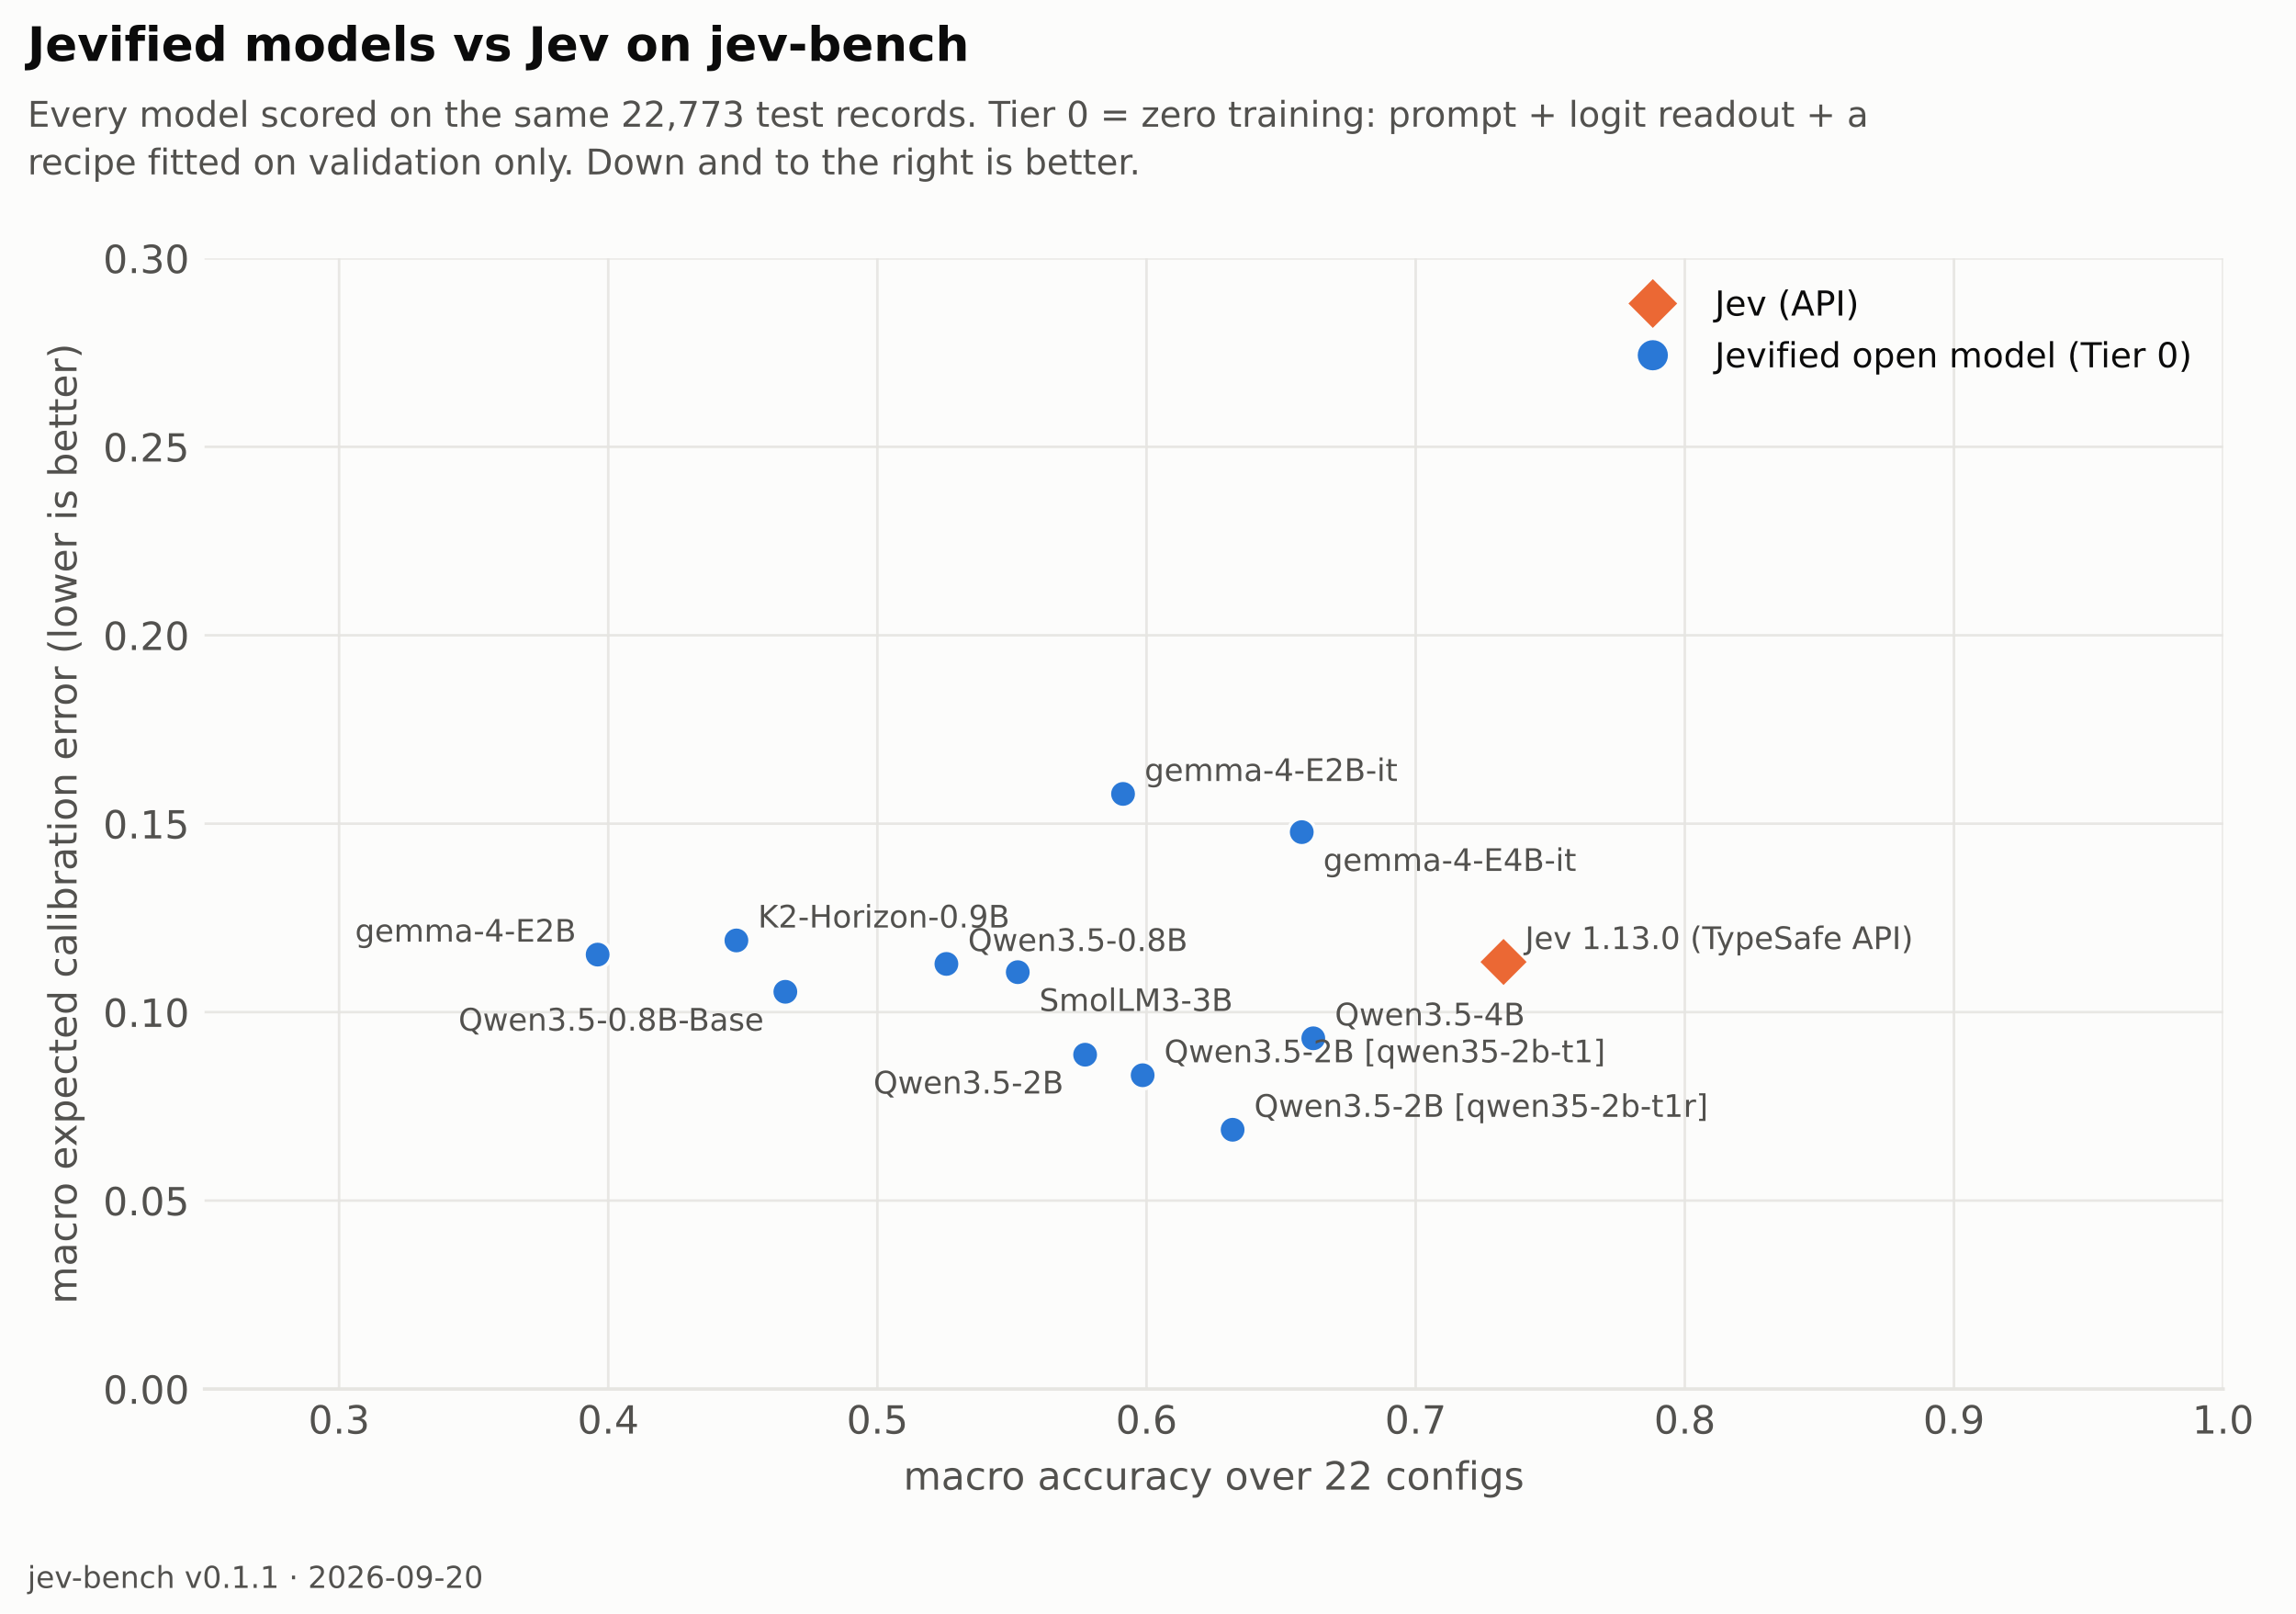
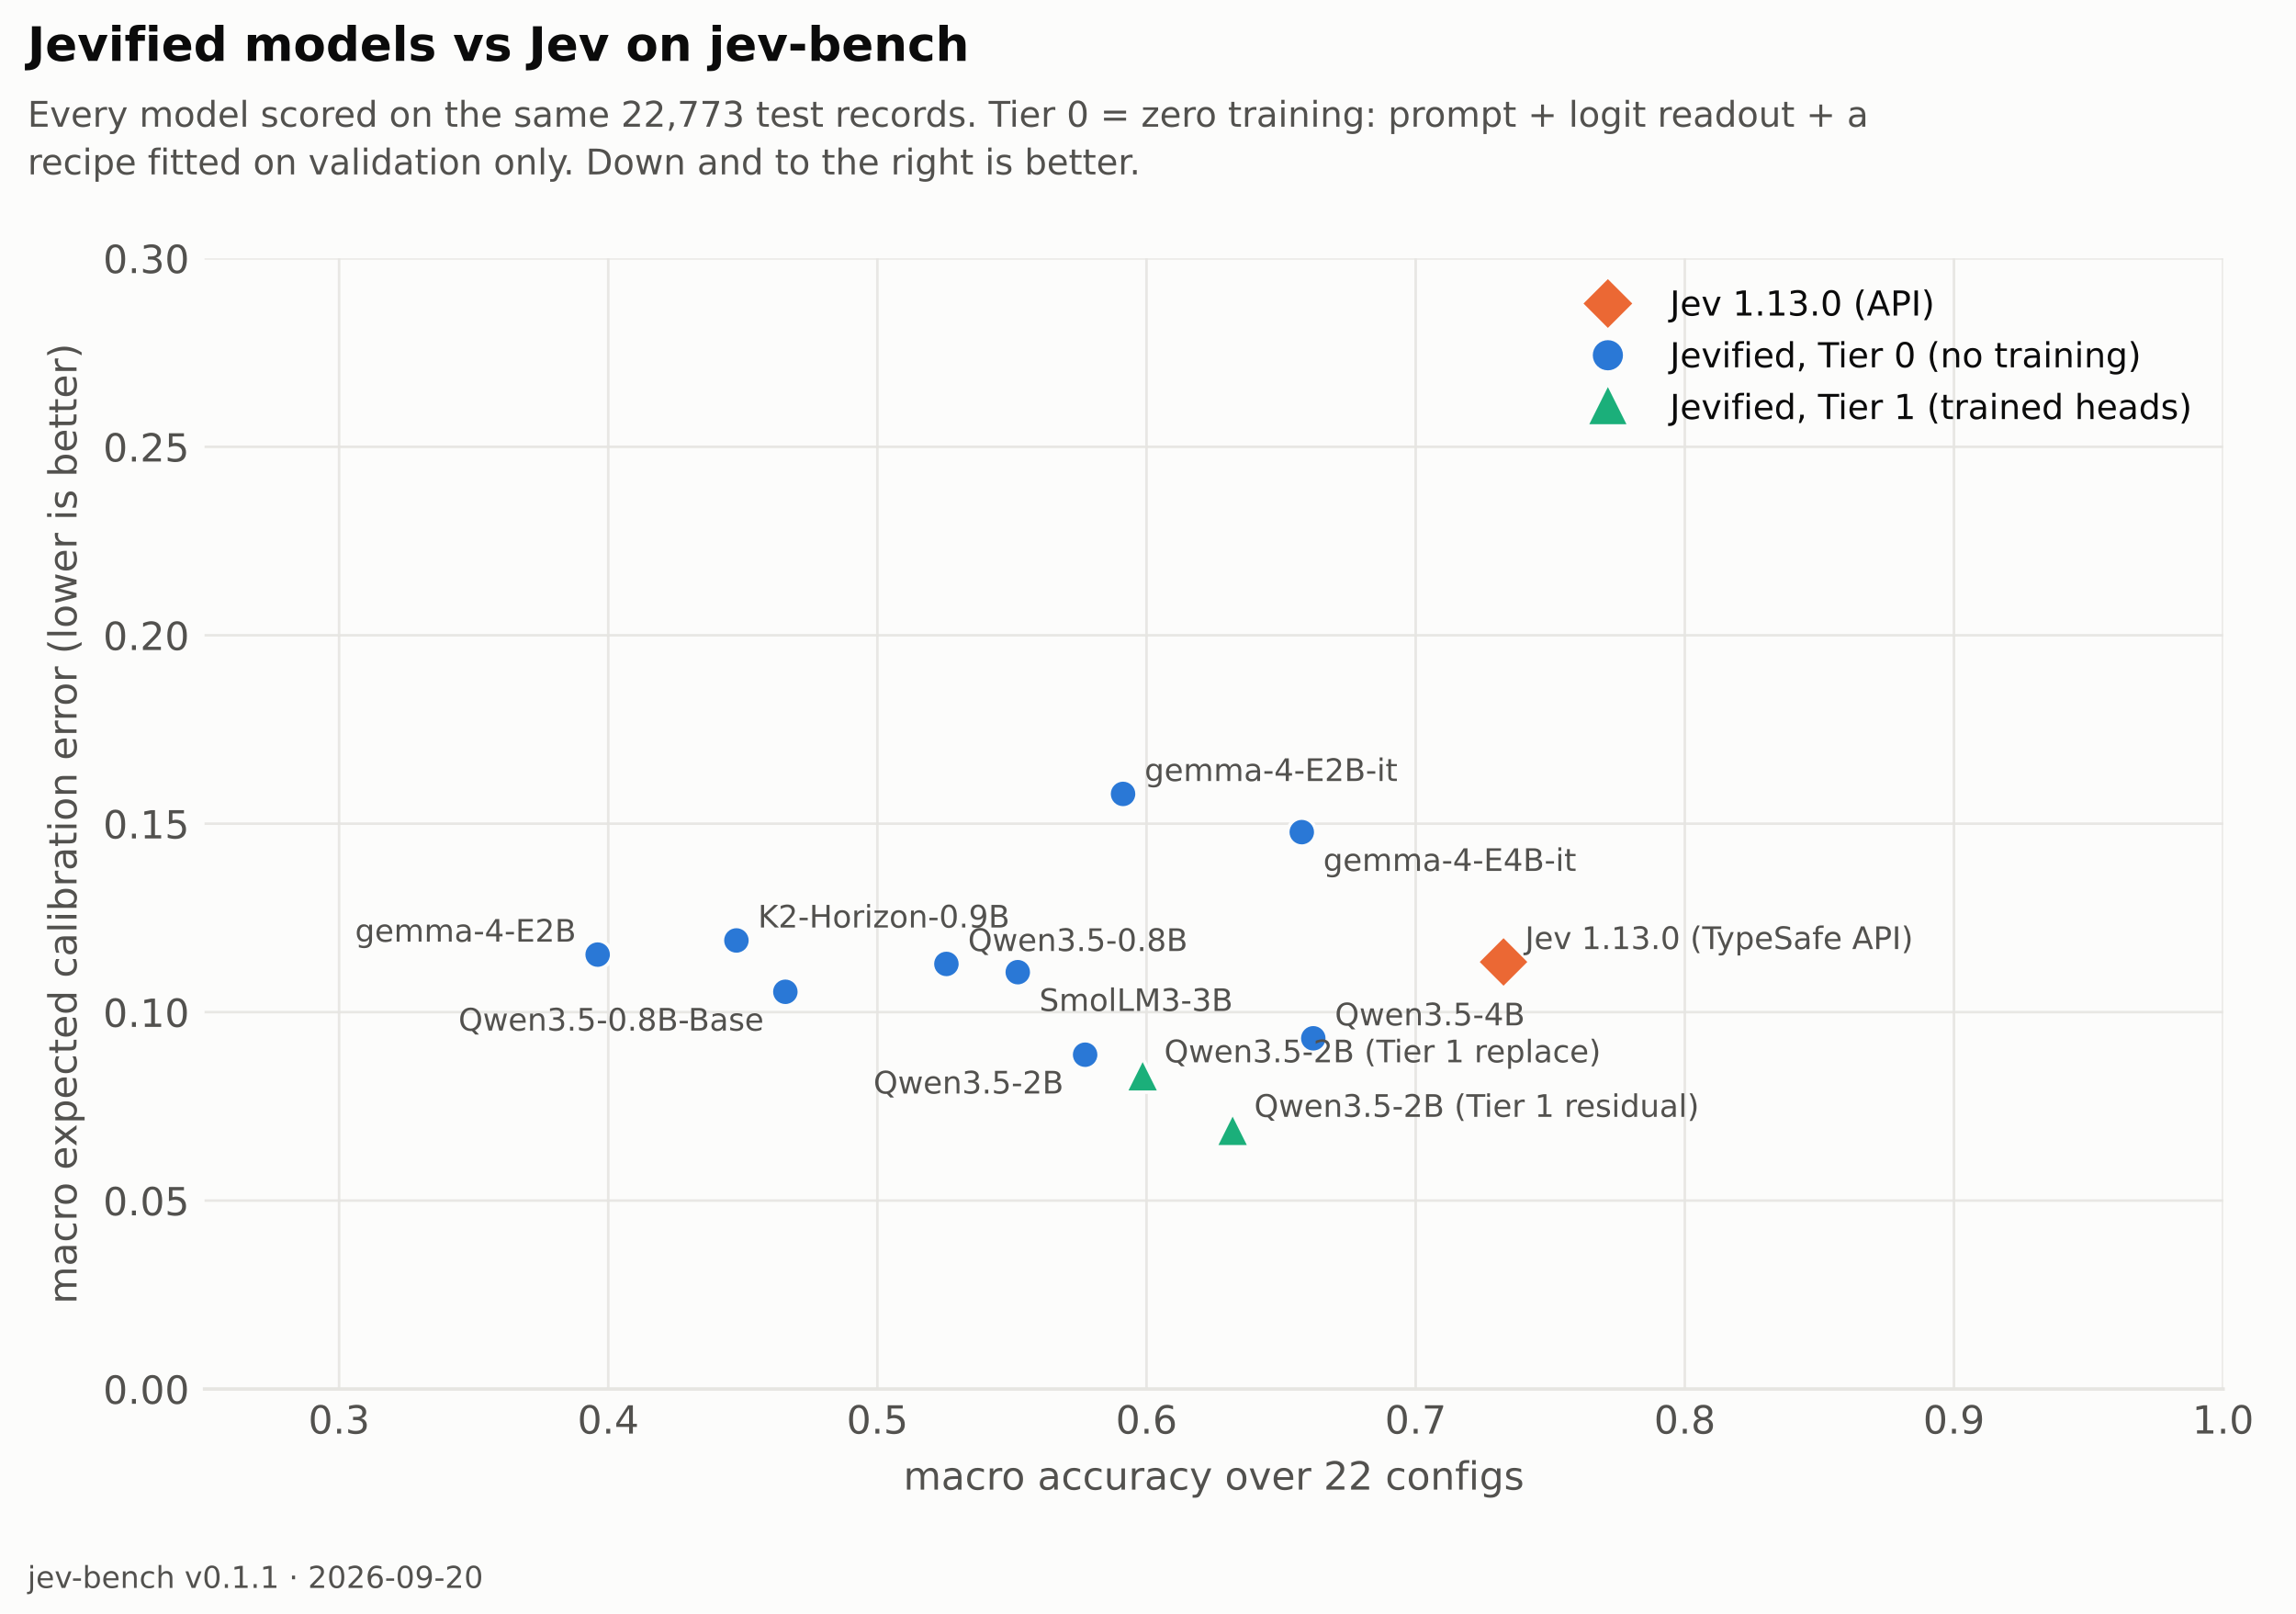
<svg xmlns="http://www.w3.org/2000/svg" xmlns:xlink="http://www.w3.org/1999/xlink" width="532.8pt" height="374.4pt" viewBox="0 0 532.8 374.4" version="1.1">
  <defs>
    <style type="text/css">*{stroke-linejoin: round; stroke-linecap: butt}</style>
  </defs>
  <g id="figure_1">
    <g id="patch_1">
      <path d="M 0 374.4  L 532.8 374.4  L 532.8 0  L 0 0  z " style="fill: #fcfcfb" />
    </g>
    <g id="axes_1">
      <g id="patch_2">
        <path d="M 47.462 322.258  L 515.88 322.258  L 515.88 59.939  L 47.462 59.939  z " style="fill: #fcfcfb" />
      </g>
      <g id="matplotlib.axis_1">
        <g id="xtick_1">
          <g id="line2d_1">
-             <path d="M 78.69 322.258  L 78.69 59.939  " clip-path="url(#pd4c72d4dd4)" style="fill: none; stroke: #e6e5e1; stroke-opacity: 0.9; stroke-width: 0.6; stroke-linecap: square" />
+             <path d="M 78.69 322.258  L 78.69 59.939  " clip-path="url(#p4c2ebc4281)" style="fill: none; stroke: #e6e5e1; stroke-opacity: 0.9; stroke-width: 0.6; stroke-linecap: square" />
          </g>
          <g id="line2d_2" />
          <g id="text_1">
            <text style="font-size: 9px; font-family: 'DejaVu Sans'; text-anchor: middle; fill: #52514e" x="78.69" y="332.596" transform="rotate(-0 78.68997 332.5958)">0.3</text>
          </g>
        </g>
        <g id="xtick_2">
          <g id="line2d_3">
-             <path d="M 141.146 322.258  L 141.146 59.939  " clip-path="url(#pd4c72d4dd4)" style="fill: none; stroke: #e6e5e1; stroke-opacity: 0.9; stroke-width: 0.6; stroke-linecap: square" />
+             <path d="M 141.146 322.258  L 141.146 59.939  " clip-path="url(#p4c2ebc4281)" style="fill: none; stroke: #e6e5e1; stroke-opacity: 0.9; stroke-width: 0.6; stroke-linecap: square" />
          </g>
          <g id="line2d_4" />
          <g id="text_2">
            <text style="font-size: 9px; font-family: 'DejaVu Sans'; text-anchor: middle; fill: #52514e" x="141.146" y="332.596" transform="rotate(-0 141.1457 332.5958)">0.4</text>
          </g>
        </g>
        <g id="xtick_3">
          <g id="line2d_5">
-             <path d="M 203.601 322.258  L 203.601 59.939  " clip-path="url(#pd4c72d4dd4)" style="fill: none; stroke: #e6e5e1; stroke-opacity: 0.9; stroke-width: 0.6; stroke-linecap: square" />
+             <path d="M 203.601 322.258  L 203.601 59.939  " clip-path="url(#p4c2ebc4281)" style="fill: none; stroke: #e6e5e1; stroke-opacity: 0.9; stroke-width: 0.6; stroke-linecap: square" />
          </g>
          <g id="line2d_6" />
          <g id="text_3">
            <text style="font-size: 9px; font-family: 'DejaVu Sans'; text-anchor: middle; fill: #52514e" x="203.601" y="332.596" transform="rotate(-0 203.6014 332.5958)">0.5</text>
          </g>
        </g>
        <g id="xtick_4">
          <g id="line2d_7">
-             <path d="M 266.057 322.258  L 266.057 59.939  " clip-path="url(#pd4c72d4dd4)" style="fill: none; stroke: #e6e5e1; stroke-opacity: 0.9; stroke-width: 0.6; stroke-linecap: square" />
+             <path d="M 266.057 322.258  L 266.057 59.939  " clip-path="url(#p4c2ebc4281)" style="fill: none; stroke: #e6e5e1; stroke-opacity: 0.9; stroke-width: 0.6; stroke-linecap: square" />
          </g>
          <g id="line2d_8" />
          <g id="text_4">
            <text style="font-size: 9px; font-family: 'DejaVu Sans'; text-anchor: middle; fill: #52514e" x="266.057" y="332.596" transform="rotate(-0 266.0571 332.5958)">0.6</text>
          </g>
        </g>
        <g id="xtick_5">
          <g id="line2d_9">
-             <path d="M 328.513 322.258  L 328.513 59.939  " clip-path="url(#pd4c72d4dd4)" style="fill: none; stroke: #e6e5e1; stroke-opacity: 0.9; stroke-width: 0.6; stroke-linecap: square" />
+             <path d="M 328.513 322.258  L 328.513 59.939  " clip-path="url(#p4c2ebc4281)" style="fill: none; stroke: #e6e5e1; stroke-opacity: 0.9; stroke-width: 0.6; stroke-linecap: square" />
          </g>
          <g id="line2d_10" />
          <g id="text_5">
            <text style="font-size: 9px; font-family: 'DejaVu Sans'; text-anchor: middle; fill: #52514e" x="328.513" y="332.596" transform="rotate(-0 328.5128 332.5958)">0.7</text>
          </g>
        </g>
        <g id="xtick_6">
          <g id="line2d_11">
-             <path d="M 390.969 322.258  L 390.969 59.939  " clip-path="url(#pd4c72d4dd4)" style="fill: none; stroke: #e6e5e1; stroke-opacity: 0.9; stroke-width: 0.6; stroke-linecap: square" />
+             <path d="M 390.969 322.258  L 390.969 59.939  " clip-path="url(#p4c2ebc4281)" style="fill: none; stroke: #e6e5e1; stroke-opacity: 0.9; stroke-width: 0.6; stroke-linecap: square" />
          </g>
          <g id="line2d_12" />
          <g id="text_6">
            <text style="font-size: 9px; font-family: 'DejaVu Sans'; text-anchor: middle; fill: #52514e" x="390.969" y="332.596" transform="rotate(-0 390.9686 332.5958)">0.8</text>
          </g>
        </g>
        <g id="xtick_7">
          <g id="line2d_13">
-             <path d="M 453.424 322.258  L 453.424 59.939  " clip-path="url(#pd4c72d4dd4)" style="fill: none; stroke: #e6e5e1; stroke-opacity: 0.9; stroke-width: 0.6; stroke-linecap: square" />
+             <path d="M 453.424 322.258  L 453.424 59.939  " clip-path="url(#p4c2ebc4281)" style="fill: none; stroke: #e6e5e1; stroke-opacity: 0.9; stroke-width: 0.6; stroke-linecap: square" />
          </g>
          <g id="line2d_14" />
          <g id="text_7">
            <text style="font-size: 9px; font-family: 'DejaVu Sans'; text-anchor: middle; fill: #52514e" x="453.424" y="332.596" transform="rotate(-0 453.4243 332.5958)">0.9</text>
          </g>
        </g>
        <g id="xtick_8">
          <g id="line2d_15">
-             <path d="M 515.88 322.258  L 515.88 59.939  " clip-path="url(#pd4c72d4dd4)" style="fill: none; stroke: #e6e5e1; stroke-opacity: 0.9; stroke-width: 0.6; stroke-linecap: square" />
+             <path d="M 515.88 322.258  L 515.88 59.939  " clip-path="url(#p4c2ebc4281)" style="fill: none; stroke: #e6e5e1; stroke-opacity: 0.9; stroke-width: 0.6; stroke-linecap: square" />
          </g>
          <g id="line2d_16" />
          <g id="text_8">
            <text style="font-size: 9px; font-family: 'DejaVu Sans'; text-anchor: middle; fill: #52514e" x="515.88" y="332.596" transform="rotate(-0 515.88 332.5958)">1.0</text>
          </g>
        </g>
        <g id="text_9">
          <text style="font-size: 9px; font-family: 'DejaVu Sans'; text-anchor: middle; fill: #52514e" x="281.671" y="345.596" transform="rotate(-0 281.6711 345.5965)">macro accuracy over 22 configs</text>
        </g>
      </g>
      <g id="matplotlib.axis_2">
        <g id="ytick_1">
          <g id="line2d_17">
-             <path d="M 47.462 322.258  L 515.88 322.258  " clip-path="url(#pd4c72d4dd4)" style="fill: none; stroke: #e6e5e1; stroke-opacity: 0.9; stroke-width: 0.6; stroke-linecap: square" />
+             <path d="M 47.462 322.258  L 515.88 322.258  " clip-path="url(#p4c2ebc4281)" style="fill: none; stroke: #e6e5e1; stroke-opacity: 0.9; stroke-width: 0.6; stroke-linecap: square" />
          </g>
          <g id="line2d_18" />
          <g id="text_10">
            <text style="font-size: 9px; font-family: 'DejaVu Sans'; text-anchor: end; fill: #52514e" x="43.962" y="325.677" transform="rotate(-0 43.96211 325.6768)">0.00</text>
          </g>
        </g>
        <g id="ytick_2">
          <g id="line2d_19">
-             <path d="M 47.462 278.538  L 515.88 278.538  " clip-path="url(#pd4c72d4dd4)" style="fill: none; stroke: #e6e5e1; stroke-opacity: 0.9; stroke-width: 0.6; stroke-linecap: square" />
+             <path d="M 47.462 278.538  L 515.88 278.538  " clip-path="url(#p4c2ebc4281)" style="fill: none; stroke: #e6e5e1; stroke-opacity: 0.9; stroke-width: 0.6; stroke-linecap: square" />
          </g>
          <g id="line2d_20" />
          <g id="text_11">
            <text style="font-size: 9px; font-family: 'DejaVu Sans'; text-anchor: end; fill: #52514e" x="43.962" y="281.957" transform="rotate(-0 43.96211 281.957)">0.05</text>
          </g>
        </g>
        <g id="ytick_3">
          <g id="line2d_21">
-             <path d="M 47.462 234.818  L 515.88 234.818  " clip-path="url(#pd4c72d4dd4)" style="fill: none; stroke: #e6e5e1; stroke-opacity: 0.9; stroke-width: 0.6; stroke-linecap: square" />
+             <path d="M 47.462 234.818  L 515.88 234.818  " clip-path="url(#p4c2ebc4281)" style="fill: none; stroke: #e6e5e1; stroke-opacity: 0.9; stroke-width: 0.6; stroke-linecap: square" />
          </g>
          <g id="line2d_22" />
          <g id="text_12">
            <text style="font-size: 9px; font-family: 'DejaVu Sans'; text-anchor: end; fill: #52514e" x="43.962" y="238.237" transform="rotate(-0 43.96211 238.2372)">0.10</text>
          </g>
        </g>
        <g id="ytick_4">
          <g id="line2d_23">
-             <path d="M 47.462 191.098  L 515.88 191.098  " clip-path="url(#pd4c72d4dd4)" style="fill: none; stroke: #e6e5e1; stroke-opacity: 0.9; stroke-width: 0.6; stroke-linecap: square" />
+             <path d="M 47.462 191.098  L 515.88 191.098  " clip-path="url(#p4c2ebc4281)" style="fill: none; stroke: #e6e5e1; stroke-opacity: 0.9; stroke-width: 0.6; stroke-linecap: square" />
          </g>
          <g id="line2d_24" />
          <g id="text_13">
            <text style="font-size: 9px; font-family: 'DejaVu Sans'; text-anchor: end; fill: #52514e" x="43.962" y="194.517" transform="rotate(-0 43.96211 194.5174)">0.15</text>
          </g>
        </g>
        <g id="ytick_5">
          <g id="line2d_25">
-             <path d="M 47.462 147.379  L 515.88 147.379  " clip-path="url(#pd4c72d4dd4)" style="fill: none; stroke: #e6e5e1; stroke-opacity: 0.9; stroke-width: 0.6; stroke-linecap: square" />
+             <path d="M 47.462 147.379  L 515.88 147.379  " clip-path="url(#p4c2ebc4281)" style="fill: none; stroke: #e6e5e1; stroke-opacity: 0.9; stroke-width: 0.6; stroke-linecap: square" />
          </g>
          <g id="line2d_26" />
          <g id="text_14">
            <text style="font-size: 9px; font-family: 'DejaVu Sans'; text-anchor: end; fill: #52514e" x="43.962" y="150.798" transform="rotate(-0 43.96211 150.7975)">0.20</text>
          </g>
        </g>
        <g id="ytick_6">
          <g id="line2d_27">
-             <path d="M 47.462 103.659  L 515.88 103.659  " clip-path="url(#pd4c72d4dd4)" style="fill: none; stroke: #e6e5e1; stroke-opacity: 0.9; stroke-width: 0.6; stroke-linecap: square" />
+             <path d="M 47.462 103.659  L 515.88 103.659  " clip-path="url(#p4c2ebc4281)" style="fill: none; stroke: #e6e5e1; stroke-opacity: 0.9; stroke-width: 0.6; stroke-linecap: square" />
          </g>
          <g id="line2d_28" />
          <g id="text_15">
            <text style="font-size: 9px; font-family: 'DejaVu Sans'; text-anchor: end; fill: #52514e" x="43.962" y="107.078" transform="rotate(-0 43.96211 107.0777)">0.25</text>
          </g>
        </g>
        <g id="ytick_7">
          <g id="line2d_29">
-             <path d="M 47.462 59.939  L 515.88 59.939  " clip-path="url(#pd4c72d4dd4)" style="fill: none; stroke: #e6e5e1; stroke-opacity: 0.9; stroke-width: 0.6; stroke-linecap: square" />
+             <path d="M 47.462 59.939  L 515.88 59.939  " clip-path="url(#p4c2ebc4281)" style="fill: none; stroke: #e6e5e1; stroke-opacity: 0.9; stroke-width: 0.6; stroke-linecap: square" />
          </g>
          <g id="line2d_30" />
          <g id="text_16">
            <text style="font-size: 9px; font-family: 'DejaVu Sans'; text-anchor: end; fill: #52514e" x="43.962" y="63.358" transform="rotate(-0 43.96211 63.35789)">0.30</text>
          </g>
        </g>
        <g id="text_17">
          <text style="font-size: 9px; font-family: 'DejaVu Sans'; text-anchor: middle; fill: #52514e" x="17.761" y="191.098" transform="rotate(-90 17.76094 191.0984)">macro expected calibration error (lower is better)</text>
        </g>
      </g>
      <g id="patch_3">
        <path d="M 47.462 322.258  L 515.88 322.258  " style="fill: none; stroke: #e6e5e1; stroke-width: 0.8; stroke-linejoin: miter; stroke-linecap: square" />
      </g>
      <g id="PathCollection_1">
        <defs>
-           <path id="m99ba9f542c" d="M 0 5.916  L 5.916 0  L 0 -5.916  L -5.916 0  z " style="stroke: #fcfcfb; stroke-width: 0.8" />
+           <path id="m52c6823420" d="M 0 6.083  L 6.083 0  L 0 -6.083  L -6.083 0  z " style="stroke: #fcfcfb; stroke-width: 0.8" />
        </defs>
-         <g clip-path="url(#pd4c72d4dd4)">
-           <use xlink:href="#m99ba9f542c" x="348.901" y="223.178" style="fill: #eb6834; stroke: #fcfcfb; stroke-width: 0.8" />
+         <g clip-path="url(#p4c2ebc4281)">
+           <use xlink:href="#m52c6823420" x="348.901" y="223.178" style="fill: #eb6834; stroke: #fcfcfb; stroke-width: 0.8" />
        </g>
      </g>
      <g id="PathCollection_2">
        <defs>
-           <path id="m71c6bb6489" d="M 0 3.162  C 0.839 3.162 1.643 2.829 2.236 2.236  C 2.829 1.643 3.162 0.839 3.162 0  C 3.162 -0.839 2.829 -1.643 2.236 -2.236  C 1.643 -2.829 0.839 -3.162 0 -3.162  C -0.839 -3.162 -1.643 -2.829 -2.236 -2.236  C -2.829 -1.643 -3.162 -0.839 -3.162 0  C -3.162 0.839 -2.829 1.643 -2.236 2.236  C -1.643 2.829 -0.839 3.162 0 3.162  z " style="stroke: #fcfcfb; stroke-width: 0.8" />
+           <path id="mf05c05321a" d="M 0 3.24  C 0.859 3.24 1.684 2.899 2.291 2.291  C 2.899 1.684 3.24 0.859 3.24 0  C 3.24 -0.859 2.899 -1.684 2.291 -2.291  C 1.684 -2.899 0.859 -3.24 0 -3.24  C -0.859 -3.24 -1.684 -2.899 -2.291 -2.291  C -2.899 -1.684 -3.24 -0.859 -3.24 0  C -3.24 0.859 -2.899 1.684 -2.291 2.291  C -1.684 2.899 -0.859 3.24 0 3.24  z " style="stroke: #fcfcfb; stroke-width: 0.8" />
        </defs>
-         <g clip-path="url(#pd4c72d4dd4)">
-           <use xlink:href="#m71c6bb6489" x="304.755" y="240.889" style="fill: #2a78d6; stroke: #fcfcfb; stroke-width: 0.8" />
+         <g clip-path="url(#p4c2ebc4281)">
+           <use xlink:href="#mf05c05321a" x="304.755" y="240.889" style="fill: #2a78d6; stroke: #fcfcfb; stroke-width: 0.8" />
        </g>
      </g>
      <g id="PathCollection_3">
-         <g clip-path="url(#pd4c72d4dd4)">
-           <use xlink:href="#m71c6bb6489" x="302.081" y="193.054" style="fill: #2a78d6; stroke: #fcfcfb; stroke-width: 0.8" />
+         <g clip-path="url(#p4c2ebc4281)">
+           <use xlink:href="#mf05c05321a" x="302.081" y="193.054" style="fill: #2a78d6; stroke: #fcfcfb; stroke-width: 0.8" />
        </g>
      </g>
      <g id="PathCollection_4">
-         <g clip-path="url(#pd4c72d4dd4)">
-           <use xlink:href="#m71c6bb6489" x="286.038" y="262.106" style="fill: #2a78d6; stroke: #fcfcfb; stroke-width: 0.8" />
+         <defs>
+           <path id="mc86ac2d4dd" d="M 0 -3.937  L -3.937 3.937  L 3.937 3.937  z " style="stroke: #fcfcfb; stroke-width: 0.8" />
+         </defs>
+         <g clip-path="url(#p4c2ebc4281)">
+           <use xlink:href="#mc86ac2d4dd" x="286.038" y="262.106" style="fill: #1baf7a; stroke: #fcfcfb; stroke-width: 0.8" />
        </g>
      </g>
      <g id="PathCollection_5">
-         <g clip-path="url(#pd4c72d4dd4)">
-           <use xlink:href="#m71c6bb6489" x="265.157" y="249.457" style="fill: #2a78d6; stroke: #fcfcfb; stroke-width: 0.8" />
+         <g clip-path="url(#p4c2ebc4281)">
+           <use xlink:href="#mc86ac2d4dd" x="265.157" y="249.457" style="fill: #1baf7a; stroke: #fcfcfb; stroke-width: 0.8" />
        </g>
      </g>
      <g id="PathCollection_6">
-         <g clip-path="url(#pd4c72d4dd4)">
-           <use xlink:href="#m71c6bb6489" x="260.608" y="184.19" style="fill: #2a78d6; stroke: #fcfcfb; stroke-width: 0.8" />
+         <g clip-path="url(#p4c2ebc4281)">
+           <use xlink:href="#mf05c05321a" x="260.608" y="184.19" style="fill: #2a78d6; stroke: #fcfcfb; stroke-width: 0.8" />
        </g>
      </g>
      <g id="PathCollection_7">
-         <g clip-path="url(#pd4c72d4dd4)">
-           <use xlink:href="#m71c6bb6489" x="251.808" y="244.694" style="fill: #2a78d6; stroke: #fcfcfb; stroke-width: 0.8" />
+         <g clip-path="url(#p4c2ebc4281)">
+           <use xlink:href="#mf05c05321a" x="251.808" y="244.694" style="fill: #2a78d6; stroke: #fcfcfb; stroke-width: 0.8" />
        </g>
      </g>
      <g id="PathCollection_8">
-         <g clip-path="url(#pd4c72d4dd4)">
-           <use xlink:href="#m71c6bb6489" x="236.178" y="225.546" style="fill: #2a78d6; stroke: #fcfcfb; stroke-width: 0.8" />
+         <g clip-path="url(#p4c2ebc4281)">
+           <use xlink:href="#mf05c05321a" x="236.178" y="225.546" style="fill: #2a78d6; stroke: #fcfcfb; stroke-width: 0.8" />
        </g>
      </g>
      <g id="PathCollection_9">
-         <g clip-path="url(#pd4c72d4dd4)">
-           <use xlink:href="#m71c6bb6489" x="219.617" y="223.634" style="fill: #2a78d6; stroke: #fcfcfb; stroke-width: 0.8" />
+         <g clip-path="url(#p4c2ebc4281)">
+           <use xlink:href="#mf05c05321a" x="219.617" y="223.634" style="fill: #2a78d6; stroke: #fcfcfb; stroke-width: 0.8" />
        </g>
      </g>
      <g id="PathCollection_10">
-         <g clip-path="url(#pd4c72d4dd4)">
-           <use xlink:href="#m71c6bb6489" x="182.245" y="230.098" style="fill: #2a78d6; stroke: #fcfcfb; stroke-width: 0.8" />
+         <g clip-path="url(#p4c2ebc4281)">
+           <use xlink:href="#mf05c05321a" x="182.245" y="230.098" style="fill: #2a78d6; stroke: #fcfcfb; stroke-width: 0.8" />
        </g>
      </g>
      <g id="PathCollection_11">
-         <g clip-path="url(#pd4c72d4dd4)">
-           <use xlink:href="#m71c6bb6489" x="170.888" y="218.186" style="fill: #2a78d6; stroke: #fcfcfb; stroke-width: 0.8" />
+         <g clip-path="url(#p4c2ebc4281)">
+           <use xlink:href="#mf05c05321a" x="170.888" y="218.186" style="fill: #2a78d6; stroke: #fcfcfb; stroke-width: 0.8" />
        </g>
      </g>
      <g id="PathCollection_12">
-         <g clip-path="url(#pd4c72d4dd4)">
-           <use xlink:href="#m71c6bb6489" x="138.687" y="221.47" style="fill: #2a78d6; stroke: #fcfcfb; stroke-width: 0.8" />
+         <g clip-path="url(#p4c2ebc4281)">
+           <use xlink:href="#mf05c05321a" x="138.687" y="221.47" style="fill: #2a78d6; stroke: #fcfcfb; stroke-width: 0.8" />
        </g>
      </g>
      <g id="text_18">
        <text style="font-size: 7.2px; font-family: 'DejaVu Sans'; text-anchor: end; fill: #52514e" x="133.687" y="218.47" transform="rotate(-0 133.6873 218.4698)">gemma-4-E2B</text>
      </g>
      <g id="text_19">
        <text style="font-size: 7.2px; font-family: 'DejaVu Sans'; text-anchor: start; fill: #52514e" x="175.888" y="215.186" transform="rotate(-0 175.8881 215.1857)">K2-Horizon-0.9B</text>
      </g>
      <g id="text_20">
        <text style="font-size: 7.2px; font-family: 'DejaVu Sans'; text-anchor: end; fill: #52514e" x="177.245" y="239.098" transform="rotate(-0 177.2445 239.098)">Qwen3.5-0.8B-Base</text>
      </g>
      <g id="text_21">
        <text style="font-size: 7.2px; font-family: 'DejaVu Sans'; text-anchor: start; fill: #52514e" x="224.617" y="220.634" transform="rotate(-0 224.6168 220.6342)">Qwen3.5-0.8B</text>
      </g>
      <g id="text_22">
        <text style="font-size: 7.2px; font-family: 'DejaVu Sans'; text-anchor: start; fill: #52514e" x="241.178" y="234.546" transform="rotate(-0 241.178 234.5463)">SmolLM3-3B</text>
      </g>
      <g id="text_23">
        <text style="font-size: 7.2px; font-family: 'DejaVu Sans'; text-anchor: end; fill: #52514e" x="246.808" y="253.694" transform="rotate(-0 246.8075 253.6938)">Qwen3.5-2B</text>
      </g>
      <g id="text_24">
        <text style="font-size: 7.2px; font-family: 'DejaVu Sans'; text-anchor: start; fill: #52514e" x="265.608" y="181.19" transform="rotate(-0 265.6081 181.1901)">gemma-4-E2B-it</text>
      </g>
      <g id="text_25">
-         <text style="font-size: 7.2px; font-family: 'DejaVu Sans'; text-anchor: start; fill: #52514e" x="270.157" y="246.457" transform="rotate(-0 270.1573 246.4568)">Qwen3.5-2B [qwen35-2b-t1]</text>
+         <text style="font-size: 7.2px; font-family: 'DejaVu Sans'; text-anchor: start; fill: #52514e" x="270.157" y="246.457" transform="rotate(-0 270.1573 246.4568)">Qwen3.5-2B (Tier 1 replace)</text>
      </g>
      <g id="text_26">
-         <text style="font-size: 7.2px; font-family: 'DejaVu Sans'; text-anchor: start; fill: #52514e" x="291.038" y="259.106" transform="rotate(-0 291.038 259.1056)">Qwen3.5-2B [qwen35-2b-t1r]</text>
+         <text style="font-size: 7.2px; font-family: 'DejaVu Sans'; text-anchor: start; fill: #52514e" x="291.038" y="259.106" transform="rotate(-0 291.038 259.1056)">Qwen3.5-2B (Tier 1 residual)</text>
      </g>
      <g id="text_27">
        <text style="font-size: 7.2px; font-family: 'DejaVu Sans'; text-anchor: start; fill: #52514e" x="307.081" y="202.054" transform="rotate(-0 307.081 202.0545)">gemma-4-E4B-it</text>
      </g>
      <g id="text_28">
        <text style="font-size: 7.2px; font-family: 'DejaVu Sans'; text-anchor: start; fill: #52514e" x="309.755" y="237.889" transform="rotate(-0 309.7551 237.889)">Qwen3.5-4B</text>
      </g>
      <g id="text_29">
        <text style="font-size: 7.2px; font-family: 'DejaVu Sans'; text-anchor: start; fill: #52514e" x="353.901" y="220.178" transform="rotate(-0 353.9007 220.1784)">Jev 1.13.0 (TypeSafe API)</text>
      </g>
      <g id="legend_1">
        <g id="line2d_31">
-           <path d="M 375.546 70.418  L 383.546 70.418  L 391.546 70.418  " style="fill: none" />
+           <path d="M 365.119 70.418  L 373.119 70.418  L 381.119 70.418  " style="fill: none" />
          <defs>
-             <path id="m32e970d728" d="M 0 4.95  L 4.95 0  L 0 -4.95  L -4.95 0  z " style="stroke: #eb6834; stroke-linejoin: miter" />
+             <path id="mbf12496380" d="M 0 4.95  L 4.95 0  L 0 -4.95  L -4.95 0  z " style="stroke: #eb6834; stroke-linejoin: miter" />
          </defs>
          <g>
-             <use xlink:href="#m32e970d728" x="383.546" y="70.418" style="fill: #eb6834; stroke: #eb6834; stroke-linejoin: miter" />
+             <use xlink:href="#mbf12496380" x="373.119" y="70.418" style="fill: #eb6834; stroke: #eb6834; stroke-linejoin: miter" />
          </g>
        </g>
        <g id="text_30">
-           <text style="font-size: 8px; font-family: 'DejaVu Sans'; text-anchor: start; fill: #0b0b0b" x="397.946" y="73.218" transform="rotate(-0 397.9463 73.2177)">Jev (API)</text>
+           <text style="font-size: 8px; font-family: 'DejaVu Sans'; text-anchor: start; fill: #0b0b0b" x="387.519" y="73.218" transform="rotate(-0 387.5188 73.2177)">Jev 1.13.0 (API)</text>
        </g>
        <g id="line2d_32">
-           <path d="M 375.546 82.418  L 383.546 82.418  L 391.546 82.418  " style="fill: none" />
+           <path d="M 365.119 82.418  L 373.119 82.418  L 381.119 82.418  " style="fill: none" />
          <defs>
-             <path id="mdcad186d5d" d="M 0 3  C 0.796 3 1.559 2.684 2.121 2.121  C 2.684 1.559 3 0.796 3 0  C 3 -0.796 2.684 -1.559 2.121 -2.121  C 1.559 -2.684 0.796 -3 0 -3  C -0.796 -3 -1.559 -2.684 -2.121 -2.121  C -2.684 -1.559 -3 -0.796 -3 0  C -3 0.796 -2.684 1.559 -2.121 2.121  C -1.559 2.684 -0.796 3 0 3  z " style="stroke: #2a78d6" />
+             <path id="mc91d85df4c" d="M 0 3  C 0.796 3 1.559 2.684 2.121 2.121  C 2.684 1.559 3 0.796 3 0  C 3 -0.796 2.684 -1.559 2.121 -2.121  C 1.559 -2.684 0.796 -3 0 -3  C -0.796 -3 -1.559 -2.684 -2.121 -2.121  C -2.684 -1.559 -3 -0.796 -3 0  C -3 0.796 -2.684 1.559 -2.121 2.121  C -1.559 2.684 -0.796 3 0 3  z " style="stroke: #2a78d6" />
          </defs>
          <g>
-             <use xlink:href="#mdcad186d5d" x="383.546" y="82.418" style="fill: #2a78d6; stroke: #2a78d6" />
+             <use xlink:href="#mc91d85df4c" x="373.119" y="82.418" style="fill: #2a78d6; stroke: #2a78d6" />
          </g>
        </g>
        <g id="text_31">
-           <text style="font-size: 8px; font-family: 'DejaVu Sans'; text-anchor: start; fill: #0b0b0b" x="397.946" y="85.218" transform="rotate(-0 397.9463 85.21832)">Jevified open model (Tier 0)</text>
-         </g>
-       </g>
-     </g>
-     <g id="text_32">
+           <text style="font-size: 8px; font-family: 'DejaVu Sans'; text-anchor: start; fill: #0b0b0b" x="387.519" y="85.218" transform="rotate(-0 387.5188 85.21832)">Jevified, Tier 0 (no training)</text>
+         </g>
+         <g id="line2d_33">
+           <path d="M 365.119 94.419  L 373.119 94.419  L 381.119 94.419  " style="fill: none" />
+           <defs>
+             <path id="m1e109d3c45" d="M 0 -3.5  L -3.5 3.5  L 3.5 3.5  z " style="stroke: #1baf7a; stroke-linejoin: miter" />
+           </defs>
+           <g>
+             <use xlink:href="#m1e109d3c45" x="373.119" y="94.419" style="fill: #1baf7a; stroke: #1baf7a; stroke-linejoin: miter" />
+           </g>
+         </g>
+         <g id="text_32">
+           <text style="font-size: 8px; font-family: 'DejaVu Sans'; text-anchor: start; fill: #0b0b0b" x="387.519" y="97.219" transform="rotate(-0 387.5188 97.21895)">Jevified, Tier 1 (trained heads)</text>
+         </g>
+       </g>
+     </g>
+     <g id="text_33">
      <text style="font-weight: 600; font-size: 11px; font-family: 'DejaVu Sans'; text-anchor: start; fill: #0b0b0b" x="6.394" y="14.118" transform="rotate(-0 6.3936 14.11828)">Jevified models vs Jev on jev-bench</text>
    </g>
-     <g id="text_33">
+     <g id="text_34">
      <text style="font-size: 8.2px; font-family: 'DejaVu Sans'; fill: #52514e" transform="translate(6.3936 29.39769)">Every model scored on the same 22,773 test records. Tier 0 = zero training: prompt + logit readout + a</text>
      <text style="font-size: 8.2px; font-family: 'DejaVu Sans'; fill: #52514e" transform="translate(6.3936 40.46769)">recipe fitted on validation only. Down and to the right is better.</text>
    </g>
-     <g id="text_34">
+     <g id="text_35">
      <text style="font-size: 7px; font-family: 'DejaVu Sans'; text-anchor: start; fill: #52514e" x="6.394" y="368.398" transform="rotate(-0 6.3936 368.3984)">jev-bench v0.1.1 · 2026-09-20</text>
    </g>
  </g>
  <defs>
-     <clipPath id="pd4c72d4dd4">
+     <clipPath id="p4c2ebc4281">
      <rect x="47.462" y="59.939" width="468.418" height="262.319" />
    </clipPath>
  </defs>
</svg>
